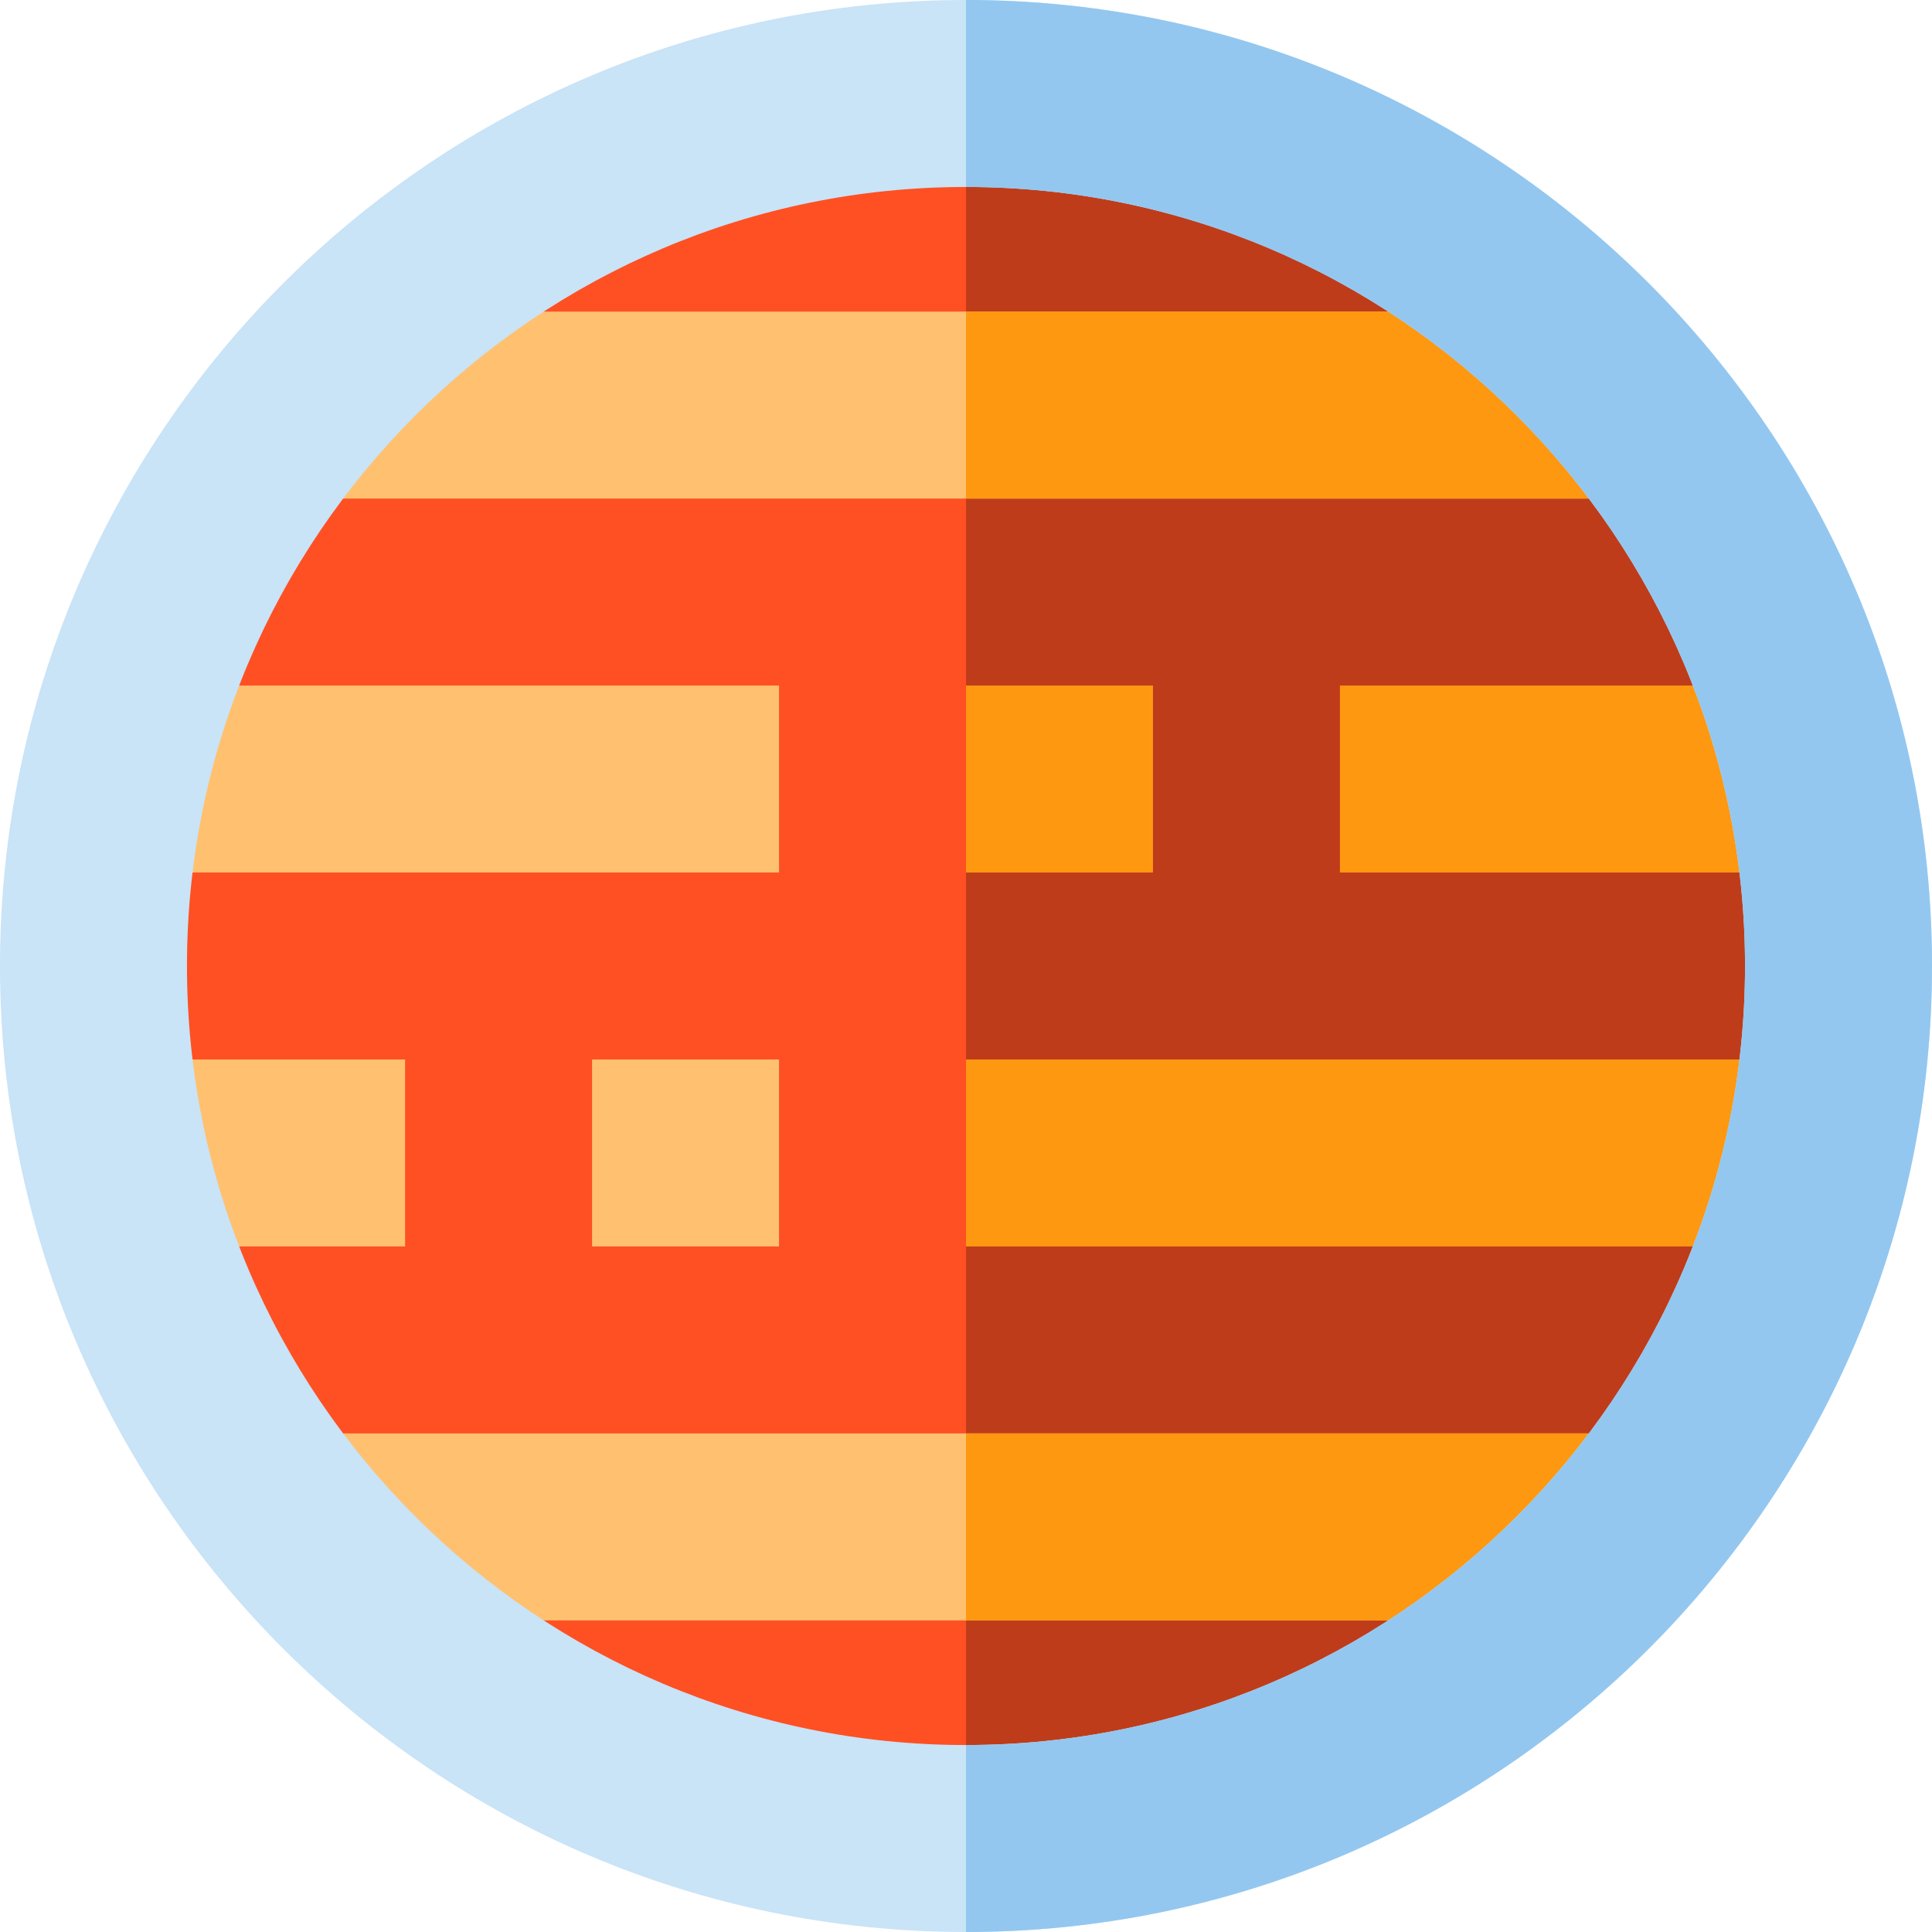
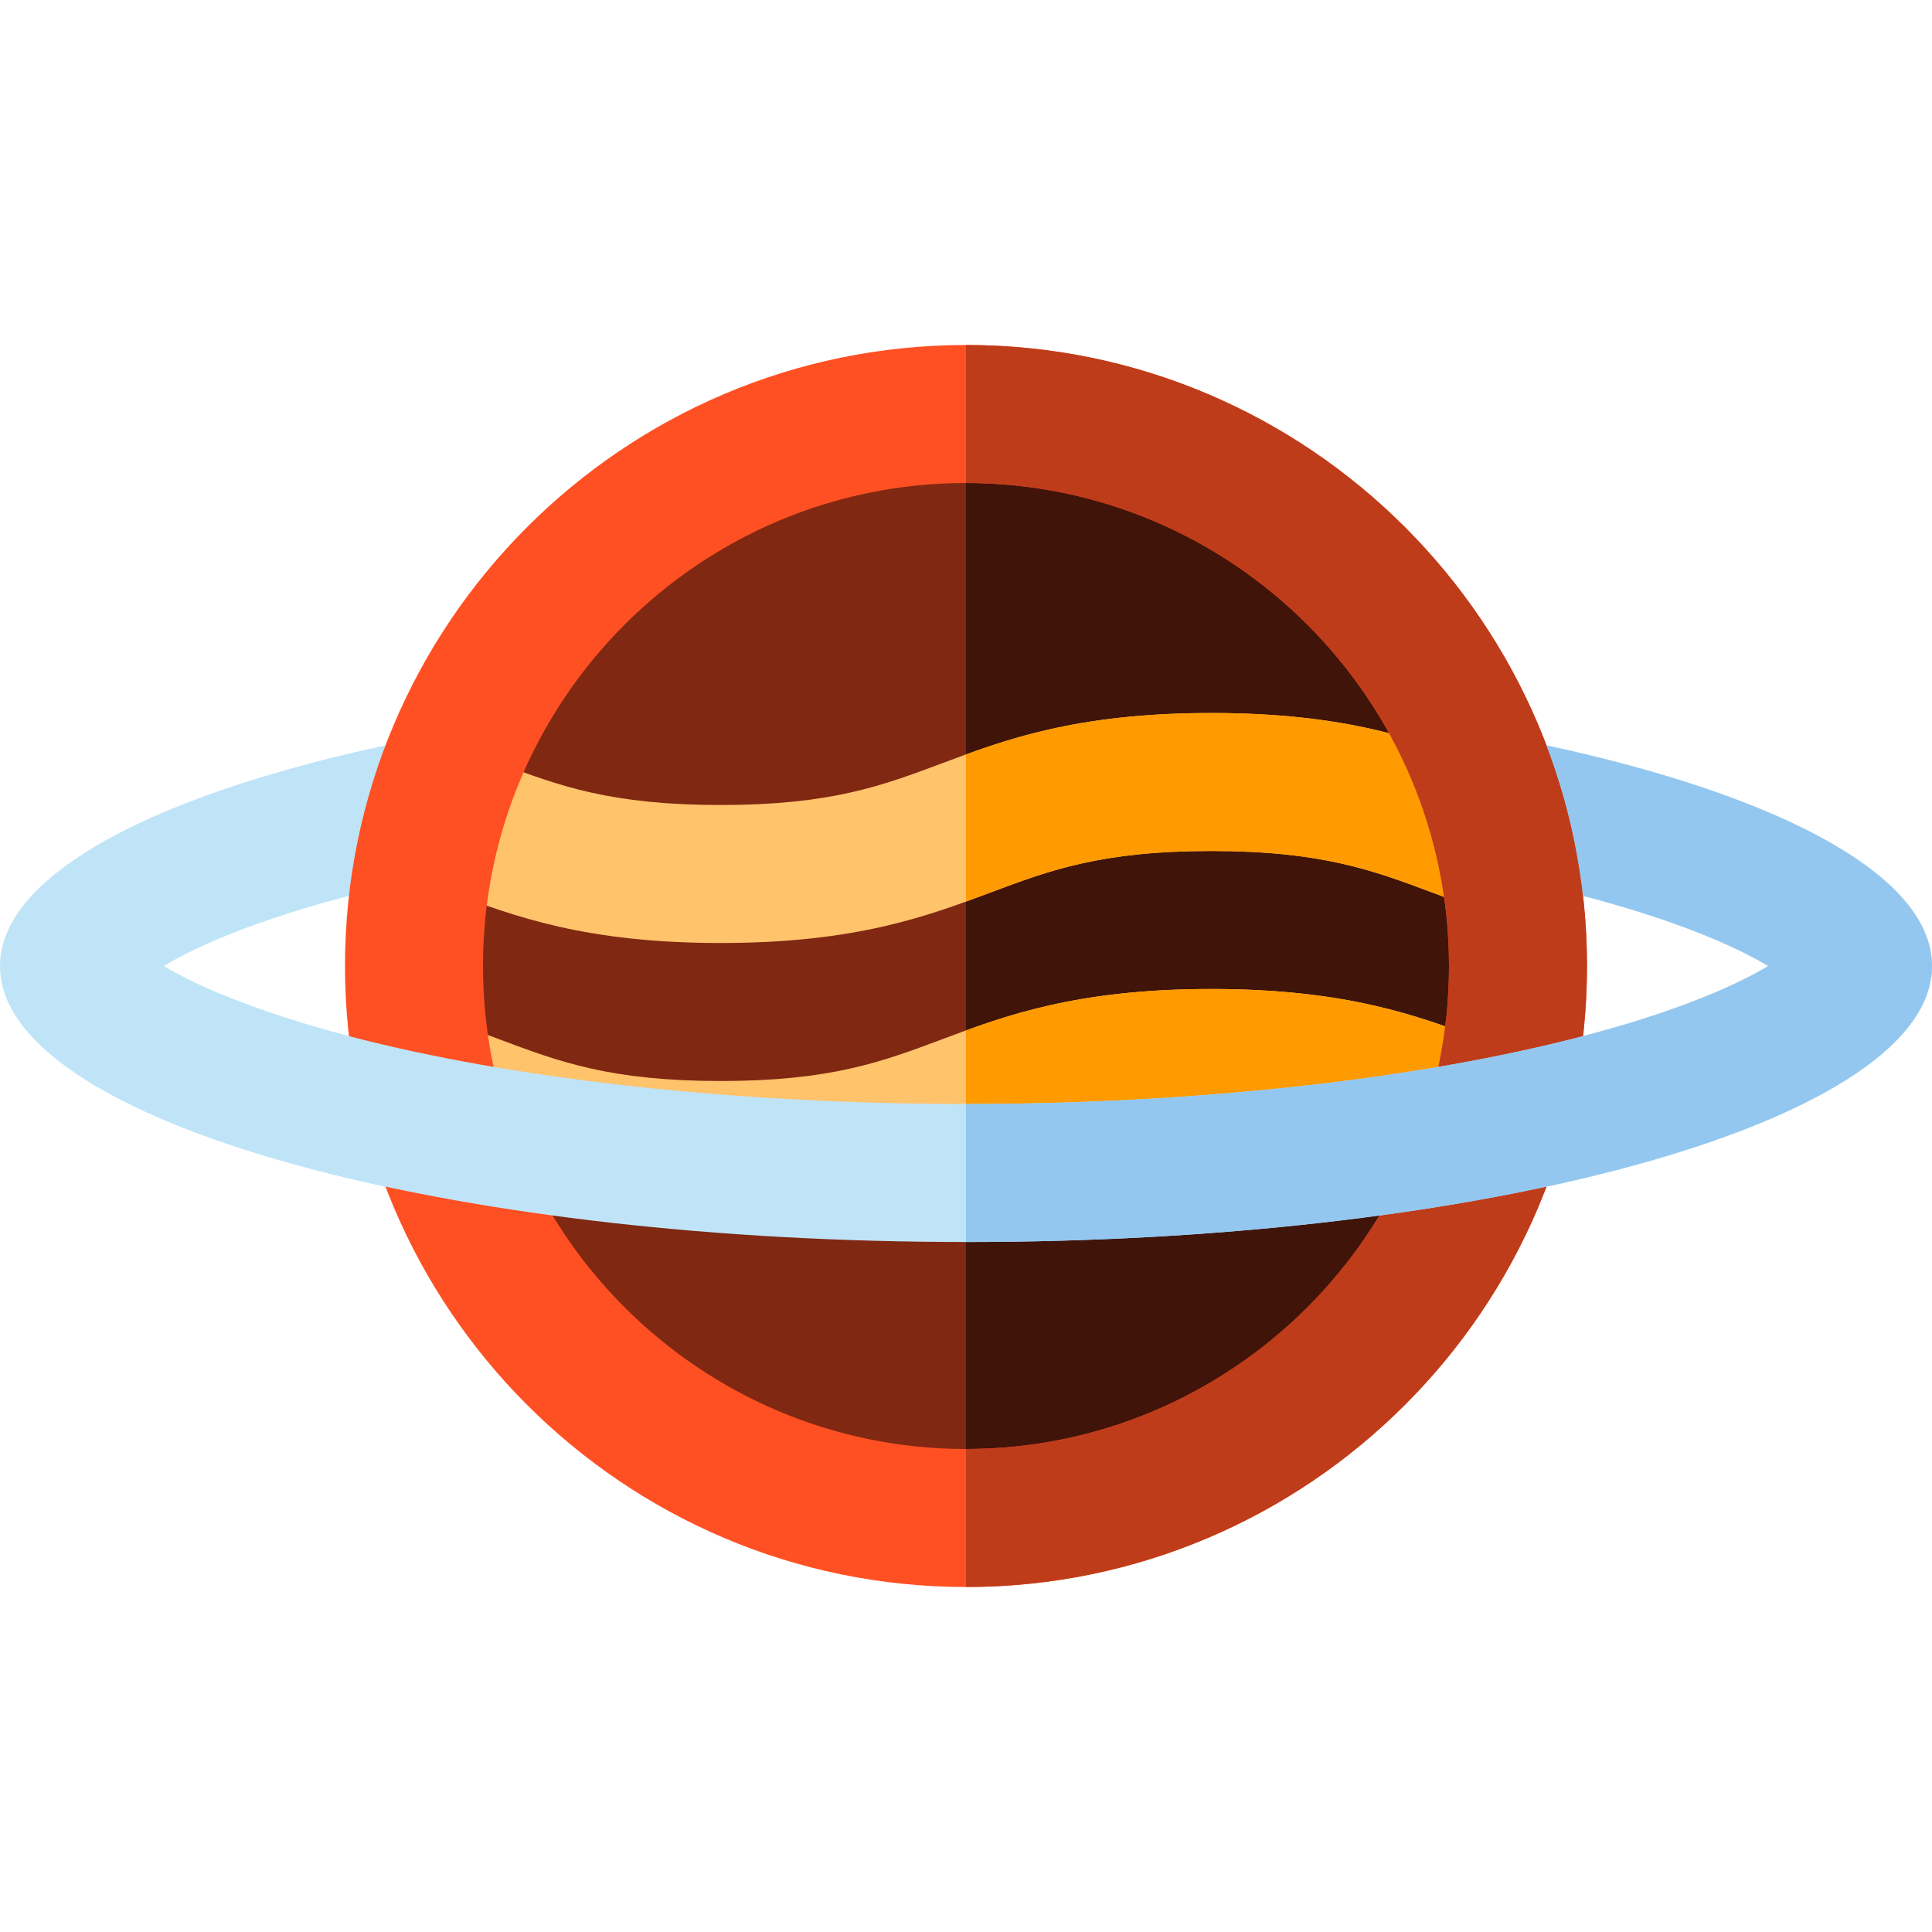
- <svg xmlns="http://www.w3.org/2000/svg" version="1.1" id="Layer_1" viewBox="0 0 512 512" xml:space="preserve">
-   <circle style="fill:#FF5023;" cx="256" cy="256" r="214.71" />
-   <path style="fill:#BF3C1A;" d="M256,41.29c118.581,0,214.71,96.129,214.71,214.71S374.581,470.71,256,470.71" />
-   <rect x="74.323" y="82.581" style="fill:#FFC170;" width="346.839" height="49.548" />
+ <svg xmlns="http://www.w3.org/2000/svg" height="800px" width="800px" version="1.1" id="Layer_1" viewBox="0 0 512 512" xml:space="preserve">
+   <path style="fill:#BFE4F8;" d="M256,219.429c56.537,0,111.35,5.576,154.341,15.701c30.703,7.231,48.751,15.182,58.267,20.87  c-9.517,5.689-27.564,13.64-58.267,20.87C367.35,286.996,312.537,292.571,256,292.571s-111.35-5.576-154.34-15.701  c-30.703-7.23-48.751-15.181-58.267-20.87c9.517-5.688,27.564-13.639,58.267-20.87C144.65,225.005,199.463,219.429,256,219.429   M256,182.857C114.615,182.857,0,215.603,0,256c0,40.398,114.615,73.143,256,73.143S512,296.398,512,256  C512,215.603,397.385,182.857,256,182.857L256,182.857z" />
+   <circle style="fill:#802812;" cx="256" cy="256" r="135.838" />
+   <path style="fill:#401409;" d="M256,120.162c75.021,0,135.837,60.817,135.837,135.838c0,75.02-60.816,135.837-135.837,135.837" />
  <g>
-     <rect x="256" y="82.581" style="fill:#FF9811;" width="165.161" height="49.548" />
-     <rect x="256" y="280.774" style="fill:#FF9811;" width="214.71" height="49.548" />
+     <path style="fill:#FFC36C;" d="M190.98,249.905c-35.819,0-54.738-7.094-71.429-13.352c-1.325-0.497-2.65-0.995-3.984-1.488   l12.685-34.3c1.386,0.512,2.762,1.029,4.139,1.545c15.776,5.916,29.401,11.025,58.589,11.025c29.193,0,42.818-5.109,58.596-11.026   c16.692-6.26,35.612-13.355,71.436-13.355c35.822,0,54.74,7.094,71.433,13.352c1.325,0.497,2.65,0.995,3.985,1.488l-12.685,34.3   c-1.386-0.512-2.764-1.029-4.139-1.545c-15.777-5.915-29.402-11.025-58.594-11.025c-29.193,0-42.818,5.109-58.596,11.026   C245.723,242.809,226.804,249.905,190.98,249.905z" />
+     <path style="fill:#FFC36C;" d="M190.98,323.048c-35.819,0-54.738-7.094-71.429-13.352c-1.325-0.497-2.65-0.995-3.984-1.488   l12.685-34.3c1.386,0.512,2.762,1.029,4.139,1.545c15.776,5.916,29.401,11.025,58.589,11.025c29.193,0,42.818-5.109,58.596-11.026   c16.692-6.26,35.612-13.355,71.436-13.355c35.822,0,54.74,7.094,71.433,13.352c1.325,0.497,2.65,0.995,3.985,1.488l-12.685,34.3   c-1.386-0.512-2.764-1.029-4.139-1.545c-15.777-5.915-29.402-11.025-58.594-11.025c-29.193,0-42.818,5.109-58.596,11.026   C245.723,315.952,226.804,323.048,190.98,323.048z" />
  </g>
  <g>
-     <rect x="41.29" y="280.774" style="fill:#FFC170;" width="66.065" height="49.548" />
-     <rect x="156.903" y="280.774" style="fill:#FFC170;" width="49.548" height="49.548" />
+     <path style="fill:#FF9A00;" d="M321.013,262.095c-31.326,0-49.725,5.425-65.013,10.973v39.005c2.193-0.796,4.323-1.595,6.417-2.38   c15.778-5.917,29.405-11.026,58.596-11.026c29.19,0,42.815,5.109,58.594,11.025c1.376,0.516,2.753,1.033,4.139,1.545l12.685-34.3   c-1.335-0.494-2.66-0.991-3.985-1.488C375.753,269.189,356.835,262.095,321.013,262.095z" />
+     <path style="fill:#FF9A00;" d="M256,238.93c2.193-0.796,4.323-1.595,6.417-2.38c15.778-5.917,29.405-11.026,58.596-11.026   c29.19,0,42.815,5.109,58.594,11.025c1.376,0.516,2.753,1.033,4.139,1.545l12.685-34.3c-1.335-0.494-2.66-0.991-3.985-1.488   c-16.692-6.259-35.611-13.352-71.433-13.352c-31.326,0-49.725,5.425-65.013,10.973V238.93z" />
  </g>
-   <rect x="355.097" y="181.677" style="fill:#FF9811;" width="115.613" height="49.548" />
-   <rect x="41.29" y="181.677" style="fill:#FFC170;" width="165.161" height="49.548" />
-   <rect x="256" y="181.677" style="fill:#FF9811;" width="49.548" height="49.548" />
-   <rect x="90.839" y="379.871" style="fill:#FFC170;" width="330.323" height="49.548" />
-   <rect x="256" y="379.871" style="fill:#FF9811;" width="165.161" height="49.548" />
-   <path style="fill:#C9E3F7;" d="M256,512C114.842,512,0,397.158,0,256S114.842,0,256,0s256,114.842,256,256S397.158,512,256,512z   M256,49.548C142.163,49.548,49.548,142.163,49.548,256S142.163,462.452,256,462.452S462.452,369.837,462.452,256  S369.837,49.548,256,49.548z" />
-   <path style="fill:#93C7EF;" d="M256,512v-49.548c113.837,0,206.452-92.614,206.452-206.452S369.837,49.548,256,49.548V0  c141.158,0,256,114.842,256,256S397.158,512,256,512z" />
+   <path style="fill:#FF5023;" d="M256,420.571c-90.746,0-164.573-73.826-164.573-164.571S165.254,91.429,256,91.429  S420.571,165.255,420.571,256S346.745,420.571,256,420.571z M256,128c-70.58,0-128.001,57.421-128.001,128S185.42,384,256,384  s128-57.421,128-128S326.579,128,256,128z" />
+   <path style="fill:#BF3C1A;" d="M256,91.429V128c70.579,0,128,57.421,128,128s-57.421,128-128,128v36.571  c90.745,0,164.571-73.826,164.571-164.571S346.745,91.429,256,91.429z" />
+   <path style="fill:#BFE4F8;" d="M453.804,263.314c-10.288,4.323-24.446,9.077-43.464,13.556  c-42.99,10.125-97.803,15.701-154.34,15.701s-111.35-5.576-154.34-15.701c-19.018-4.479-33.176-9.233-43.464-13.556H1.27  c12.845,36.963,121.985,65.829,254.73,65.829s241.885-28.866,254.73-65.829H453.804z" />
+   <path style="fill:#93C7EF;" d="M409.83,197.533c4.815,12.626,8.116,25.99,9.685,39.875c25.186,6.583,40.566,13.495,49.092,18.592  c-9.517,5.689-27.564,13.64-58.268,20.87c-42.99,10.125-97.803,15.701-154.34,15.701v36.571c141.385,0,256-32.745,256-73.143  C512,232.099,471.875,210.879,409.83,197.533z" />
</svg>
